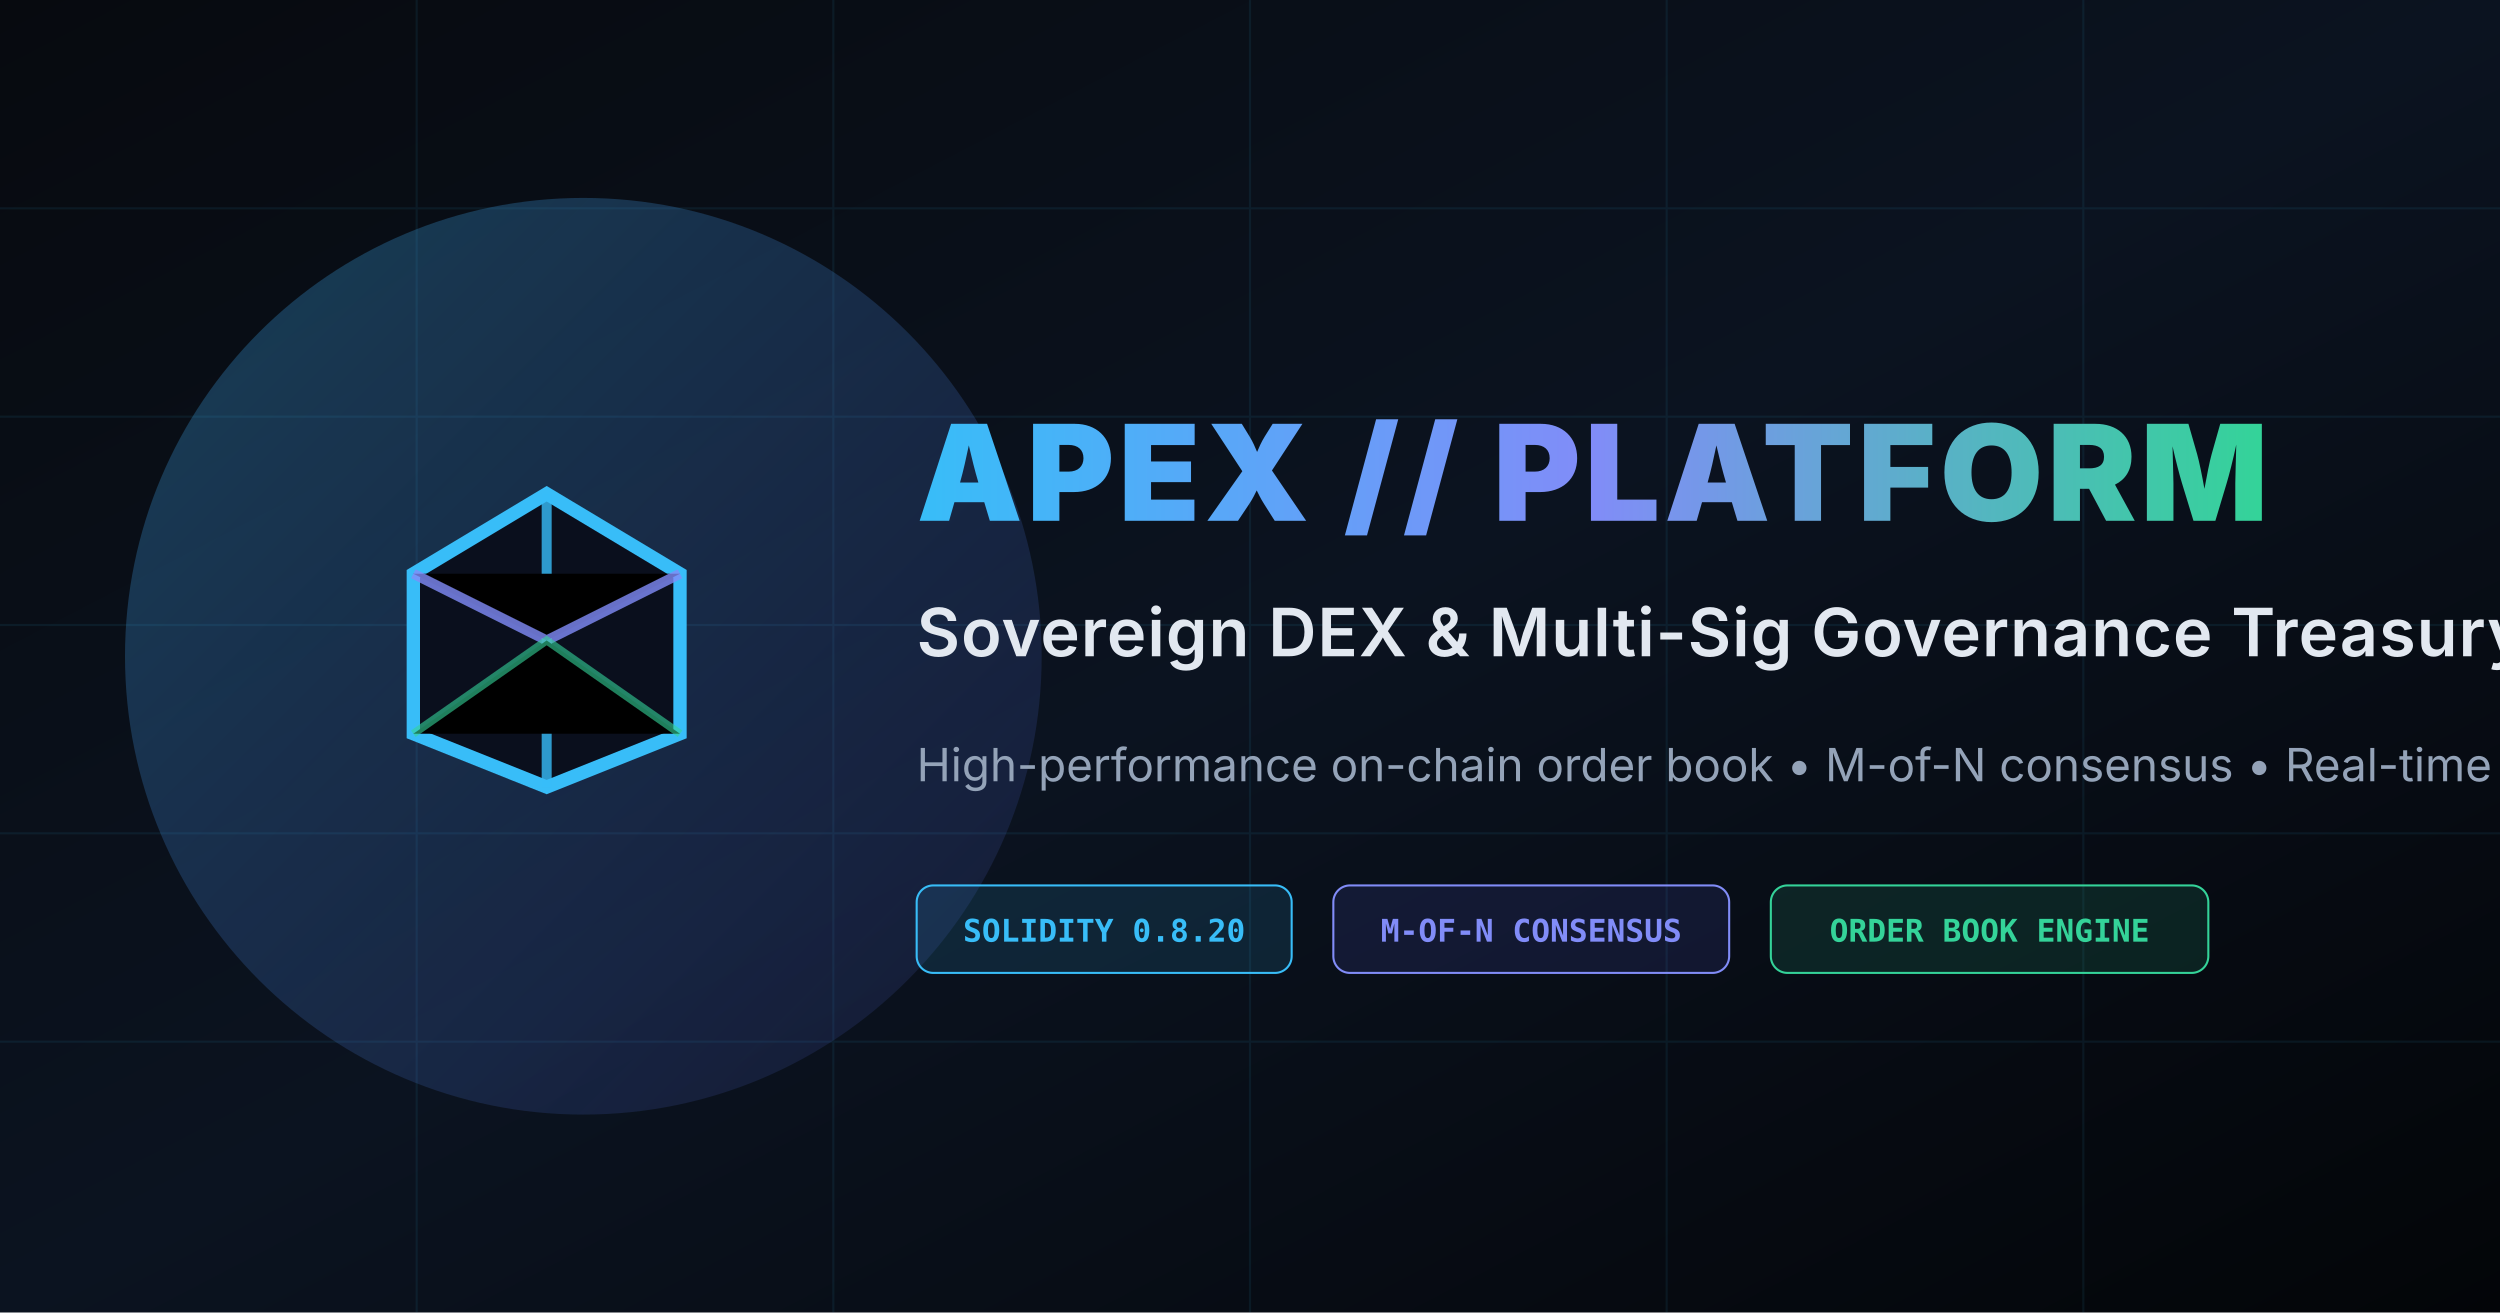
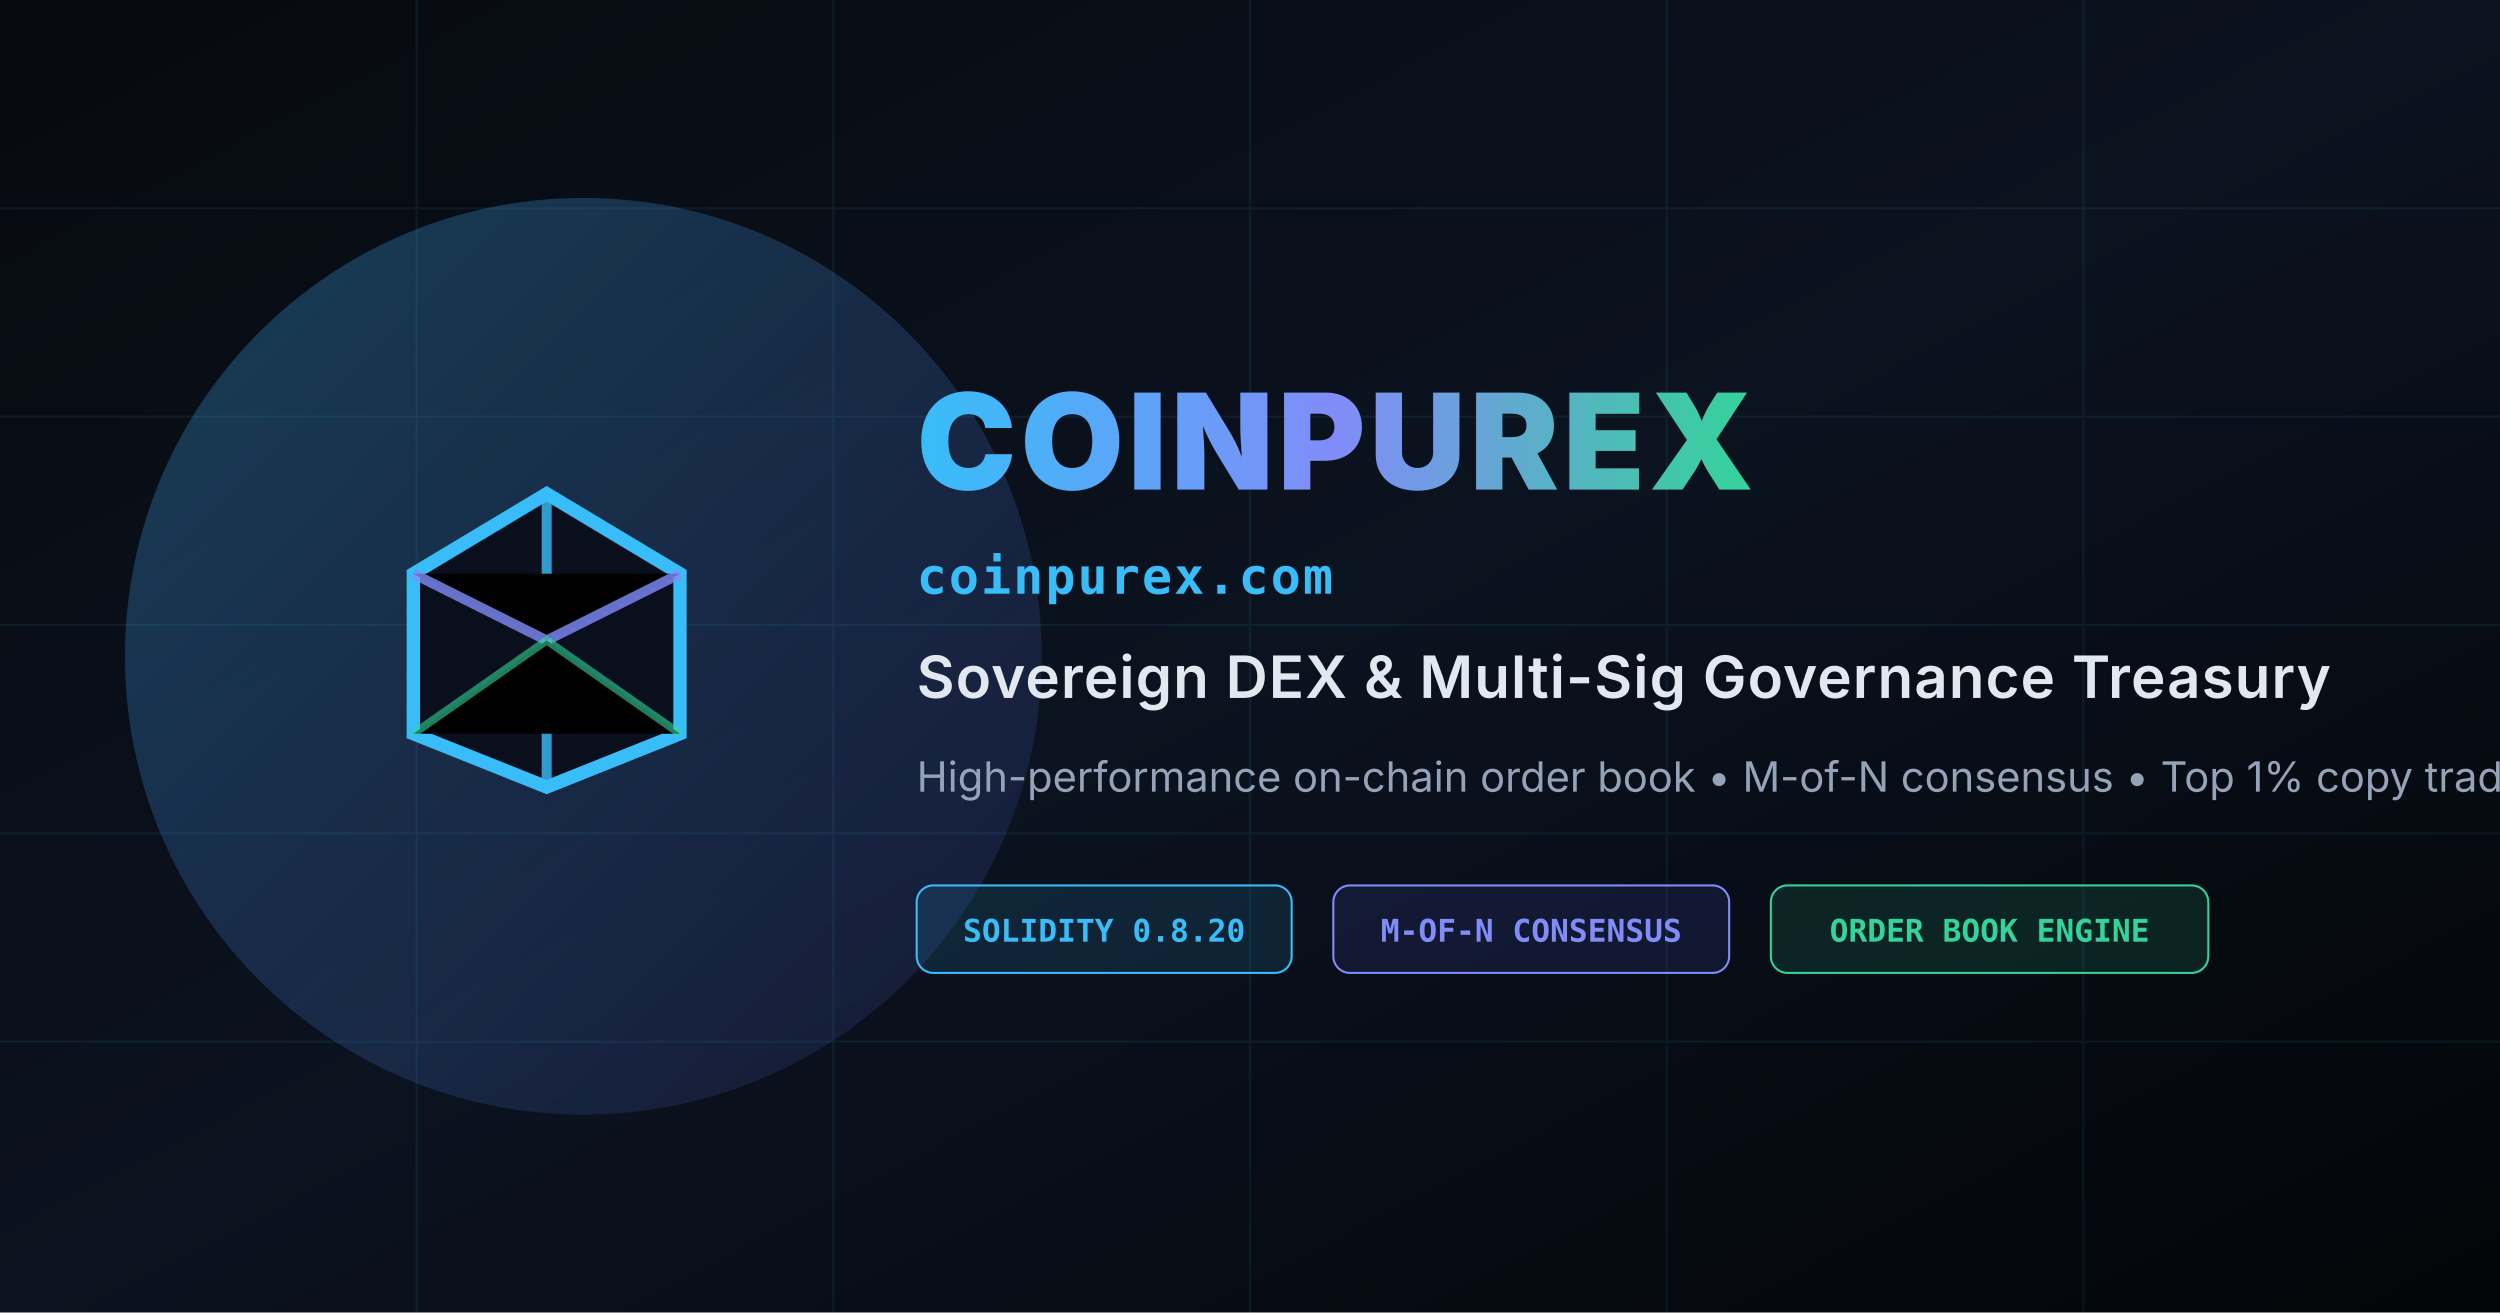
<svg xmlns="http://www.w3.org/2000/svg" viewBox="0 0 1200 630" width="1200" height="630">
  <defs>
    <linearGradient id="bg" x1="0%" y1="0%" x2="100%" y2="100%">
      <stop offset="0%" stop-color="#070A0F" />
      <stop offset="50%" stop-color="#0B1320" />
      <stop offset="100%" stop-color="#030508" />
    </linearGradient>
    <linearGradient id="gradText" x1="0%" y1="0%" x2="100%" y2="0%">
      <stop offset="0%" stop-color="#38BDF8" />
      <stop offset="50%" stop-color="#818CF8" />
      <stop offset="100%" stop-color="#34D399" />
    </linearGradient>
    <linearGradient id="glow" x1="0%" y1="0%" x2="100%" y2="100%">
      <stop offset="0%" stop-color="#38BDF8" stop-opacity="0.3" />
      <stop offset="100%" stop-color="#6366F1" stop-opacity="0.1" />
    </linearGradient>
  </defs>
  <rect width="1200" height="630" fill="url(#bg)" />
  <g opacity="0.08" stroke="#38BDF8" stroke-width="1">
    <line x1="0" y1="100" x2="1200" y2="100" />
    <line x1="0" y1="200" x2="1200" y2="200" />
    <line x1="0" y1="300" x2="1200" y2="300" />
    <line x1="0" y1="400" x2="1200" y2="400" />
    <line x1="0" y1="500" x2="1200" y2="500" />
    <line x1="200" y1="0" x2="200" y2="630" />
    <line x1="400" y1="0" x2="400" y2="630" />
    <line x1="600" y1="0" x2="600" y2="630" />
    <line x1="800" y1="0" x2="800" y2="630" />
    <line x1="1000" y1="0" x2="1000" y2="630" />
  </g>
  <circle cx="280" cy="315" r="220" fill="url(#glow)" />
  <g transform="translate(160, 205) scale(3.2)">
    <polygon points="32,10 52,22 52,46 32,54 12,46 12,22" fill="#0A0F1D" stroke="#38BDF8" stroke-width="2" />
    <polyline points="32,10 32,54" stroke="#38BDF8" stroke-width="1.5" stroke-opacity="0.8" />
    <polyline points="12,22 32,32 52,22" stroke="#818CF8" stroke-width="1.5" stroke-opacity="0.8" />
    <polyline points="12,46 32,32 52,46" stroke="#34D399" stroke-width="1.2" stroke-opacity="0.6" />
  </g>
-   <text x="440" y="250" font-family="-apple-system, BlinkMacSystemFont, 'Inter', 'Segoe UI', sans-serif" font-weight="900" font-size="64" fill="url(#gradText)" letter-spacing="2">APEX // PLATFORM</text>
-   <text x="440" y="315" font-family="-apple-system, BlinkMacSystemFont, 'Inter', 'Segoe UI', sans-serif" font-weight="600" font-size="32" fill="#E2E8F0" letter-spacing="0.5">Sovereign DEX &amp; Multi-Sig Governance Treasury</text>
-   <text x="440" y="375" font-family="-apple-system, BlinkMacSystemFont, 'Inter', 'Segoe UI', sans-serif" font-weight="400" font-size="22" fill="#94A3B8">High-performance on-chain order book • M-of-N consensus • Real-time telemetry • Apple precision</text>
+   <text x="440" y="235" font-family="-apple-system, BlinkMacSystemFont, 'Inter', 'Segoe UI', sans-serif" font-weight="900" font-size="64" fill="url(#gradText)" letter-spacing="2">COINPUREX</text>
+   <text x="440" y="285" font-family="monospace" font-weight="700" font-size="24" fill="#38BDF8" letter-spacing="1">coinpurex.com</text>
+   <text x="440" y="335" font-family="-apple-system, BlinkMacSystemFont, 'Inter', 'Segoe UI', sans-serif" font-weight="600" font-size="28" fill="#E2E8F0" letter-spacing="0.5">Sovereign DEX &amp; Multi-Sig Governance Treasury</text>
+   <text x="440" y="380" font-family="-apple-system, BlinkMacSystemFont, 'Inter', 'Segoe UI', sans-serif" font-weight="400" font-size="20" fill="#94A3B8">High-performance on-chain order book • M-of-N consensus • Top 1% copy trading • Real live data</text>
  <g transform="translate(440, 425)">
    <rect width="180" height="42" rx="8" fill="rgba(56, 189, 248, 0.12)" stroke="#38BDF8" stroke-width="1" />
    <text x="90" y="27" font-family="monospace" font-size="15" fill="#38BDF8" text-anchor="middle" font-weight="700">SOLIDITY 0.8.20</text>
  </g>
  <g transform="translate(640, 425)">
    <rect width="190" height="42" rx="8" fill="rgba(99, 102, 241, 0.12)" stroke="#818CF8" stroke-width="1" />
    <text x="95" y="27" font-family="monospace" font-size="15" fill="#818CF8" text-anchor="middle" font-weight="700">M-OF-N CONSENSUS</text>
  </g>
  <g transform="translate(850, 425)">
    <rect width="210" height="42" rx="8" fill="rgba(52, 211, 153, 0.12)" stroke="#34D399" stroke-width="1" />
    <text x="105" y="27" font-family="monospace" font-size="15" fill="#34D399" text-anchor="middle" font-weight="700">ORDER BOOK ENGINE</text>
  </g>
</svg>
